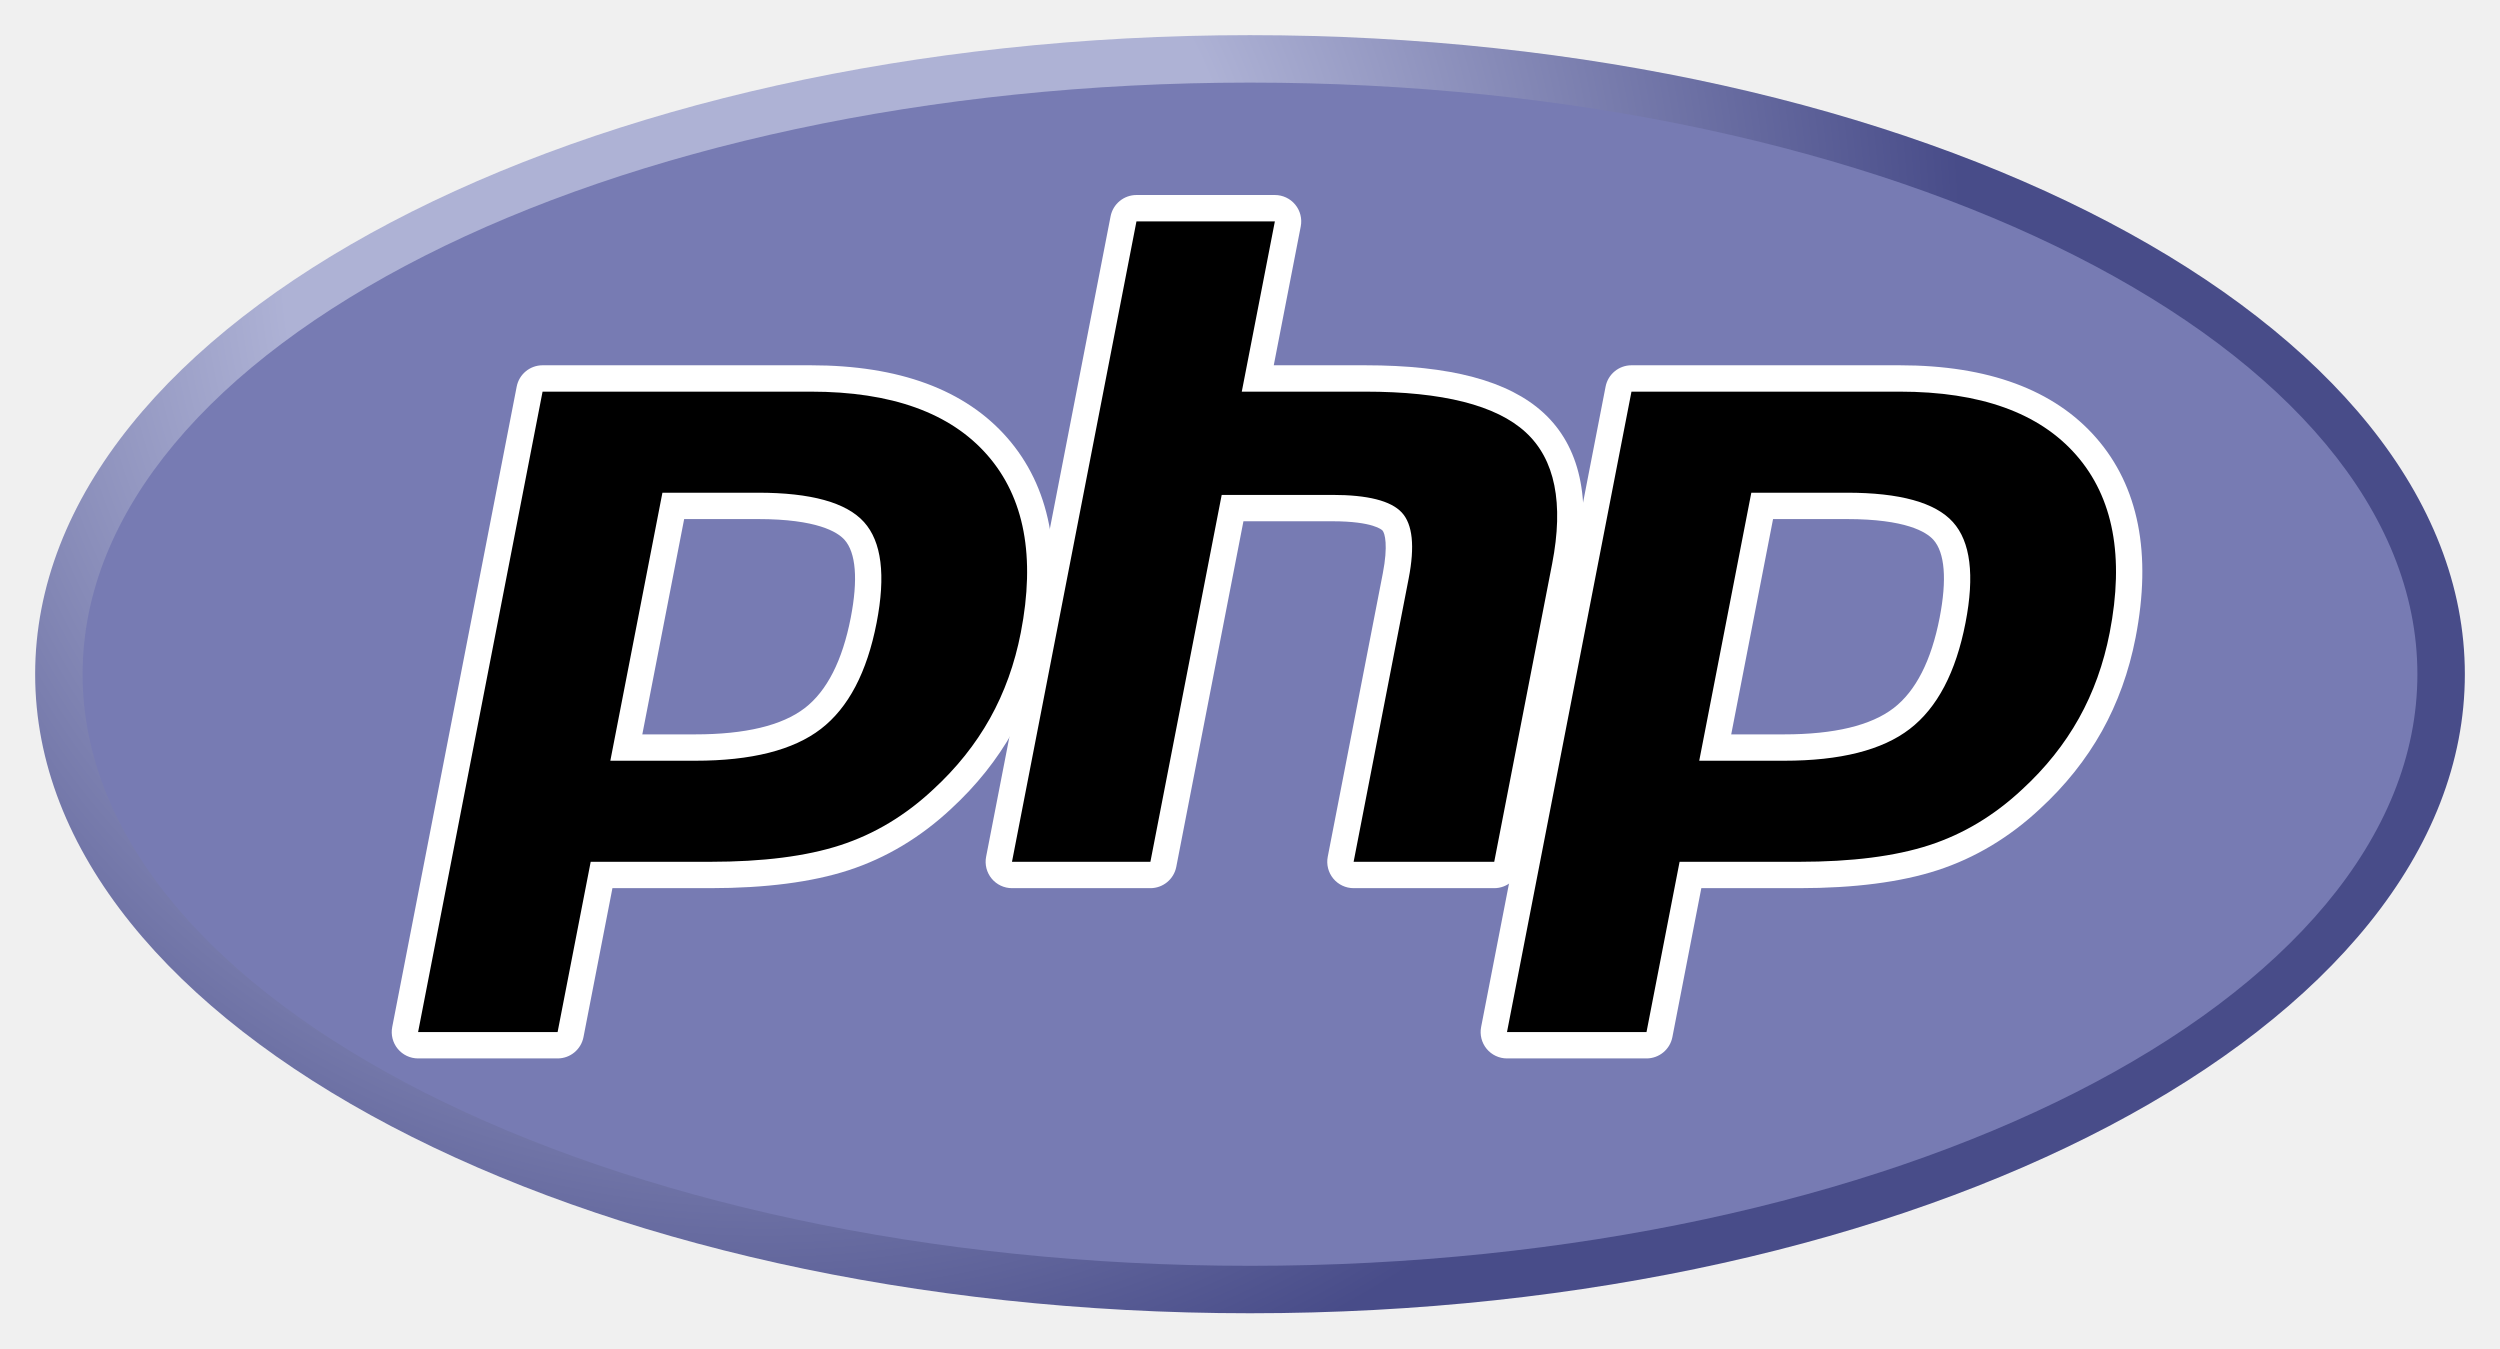
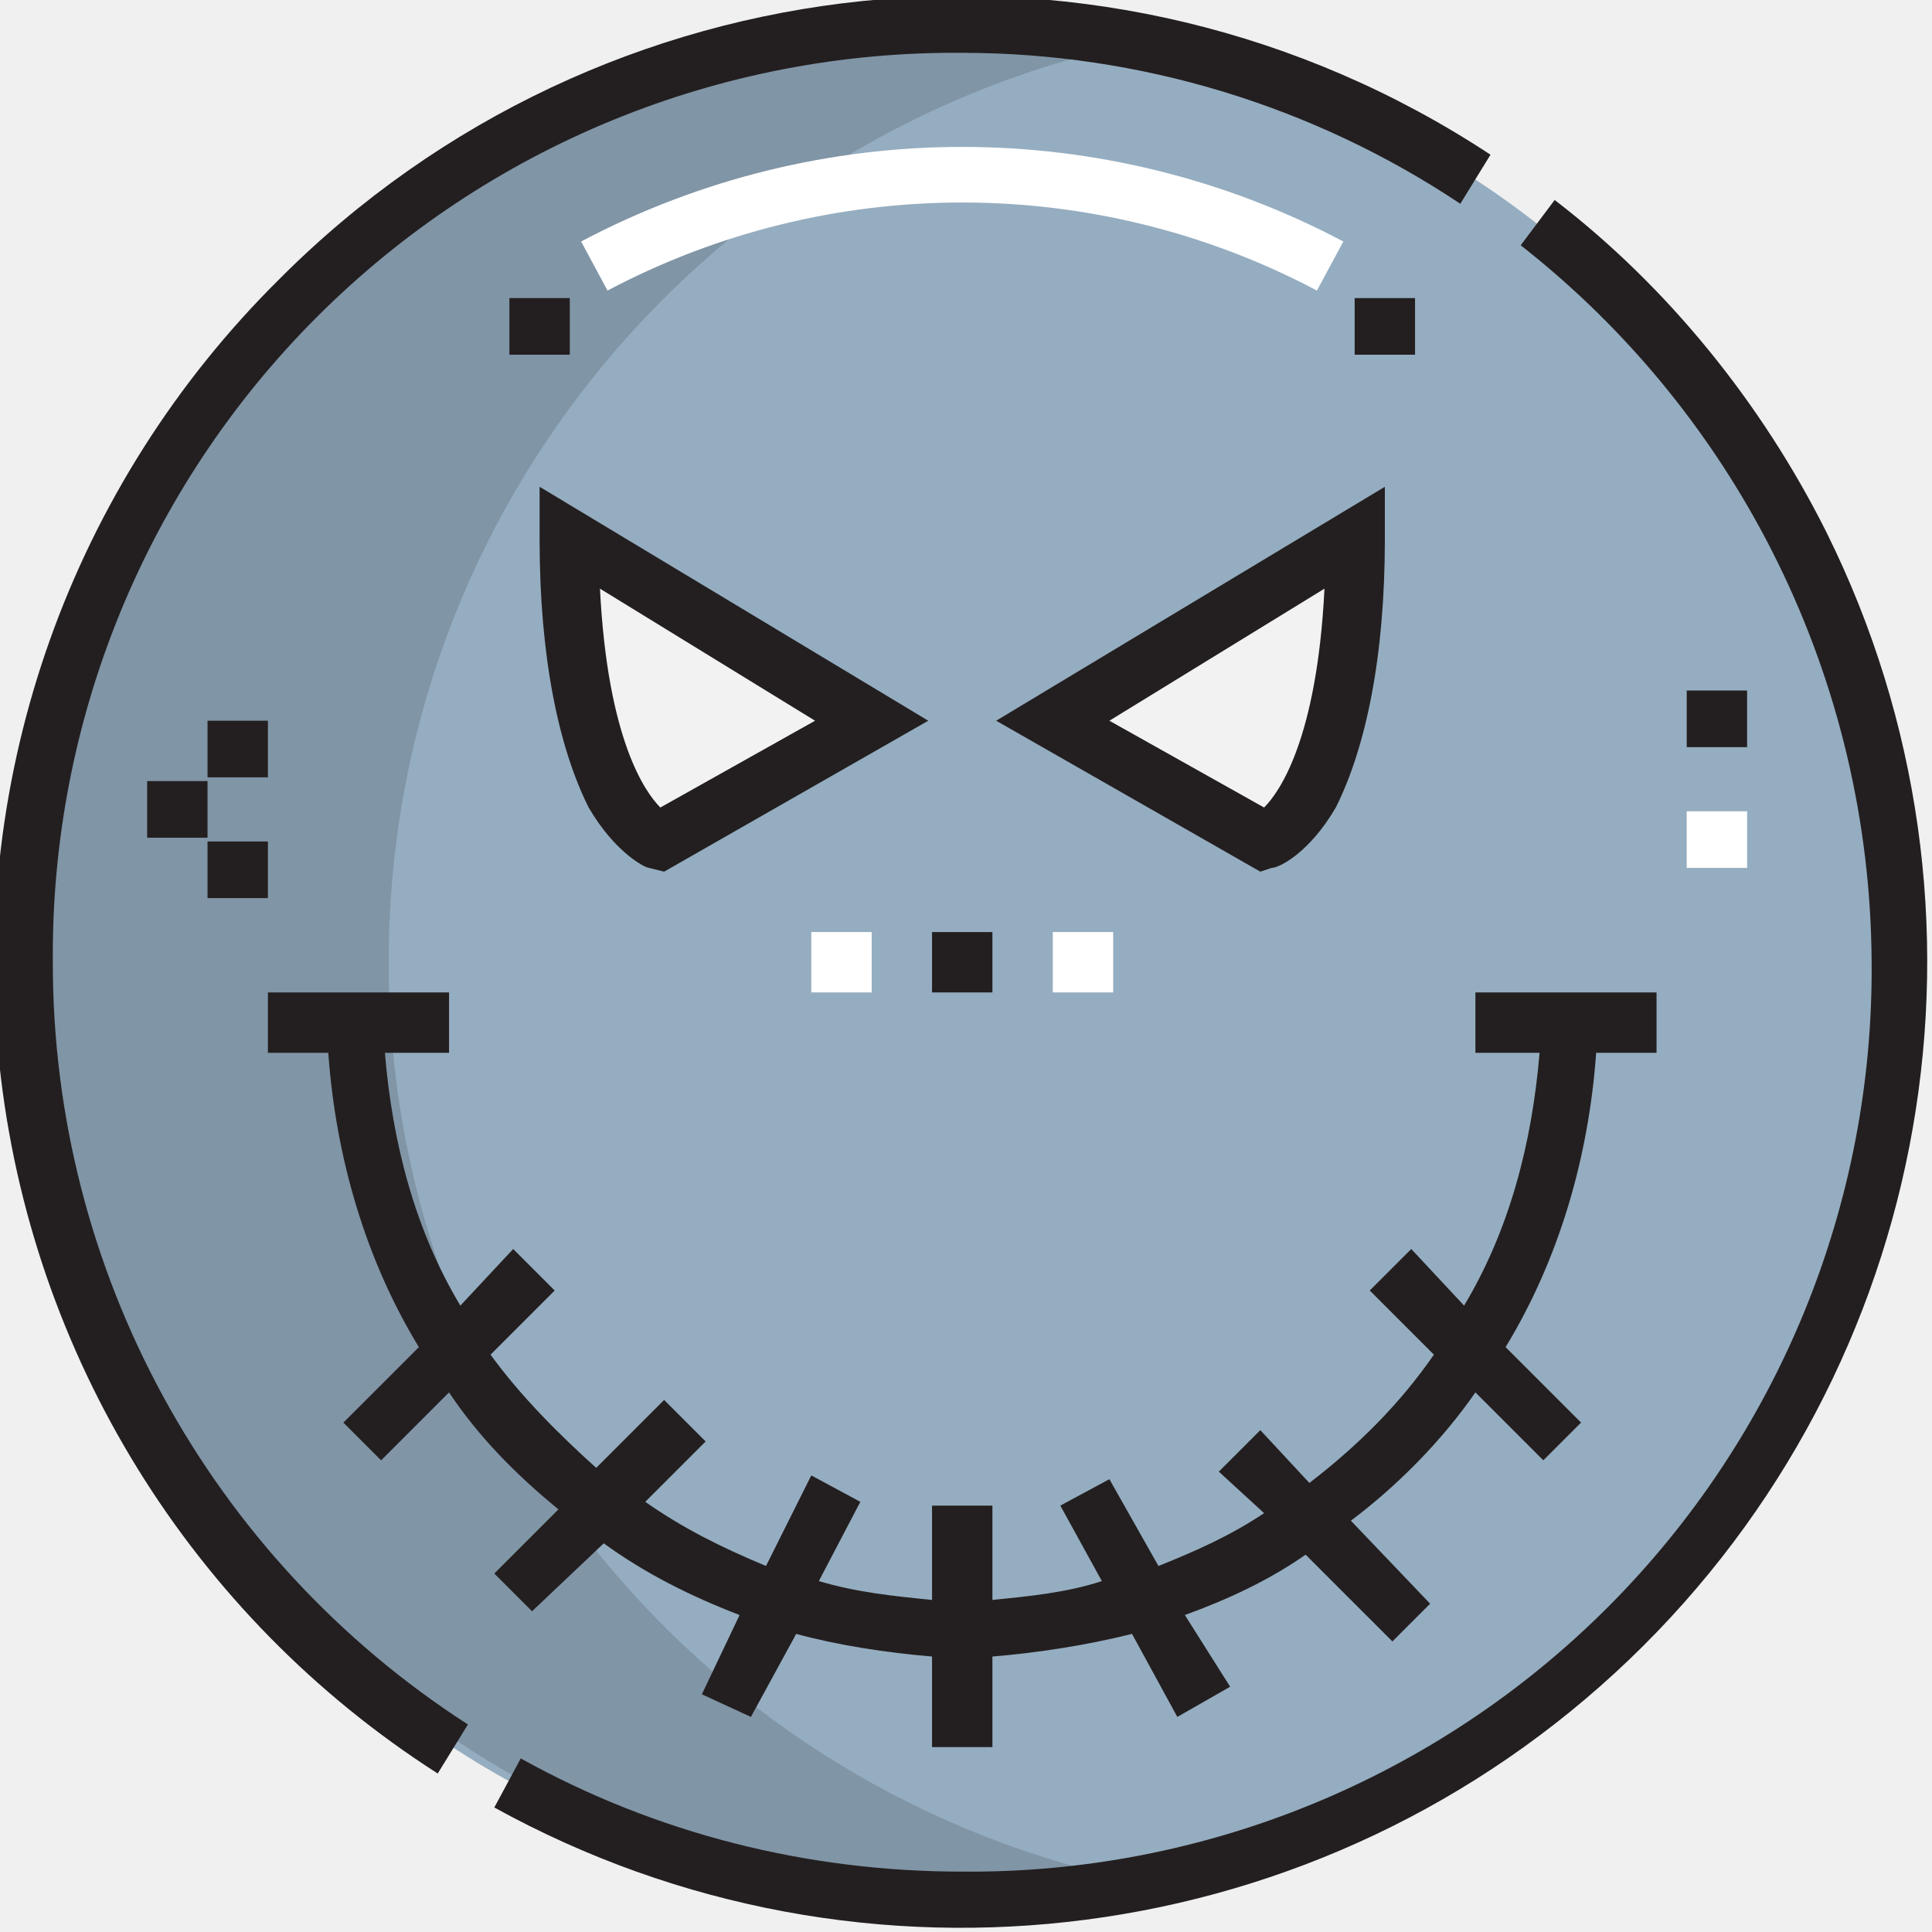
- <svg xmlns="http://www.w3.org/2000/svg" height="383.598" id="svg3430" version="1.1" viewBox="0 0 711.201 383.598" width="711.201" xml:space="preserve">
-   <defs id="defs3434">
-     <clipPath clipPathUnits="userSpaceOnUse" id="clipPath3444">
-       <path d="M 11.52,162 C 11.52,81.677 135.307,16.561 288,16.561 l 0,0 c 152.693,0 276.481,65.116 276.481,145.439 l 0,0 c 0,80.322 -123.788,145.439 -276.481,145.439 l 0,0 C 135.307,307.439 11.52,242.322 11.52,162" id="path3446" />
-     </clipPath>
-     <radialGradient cx="0" cy="0" fx="0" fy="0" gradientTransform="matrix(363.0579,0,0,-363.0579,177.52,256.3071)" gradientUnits="userSpaceOnUse" id="radialGradient3452" r="1" spreadMethod="pad">
-       <stop id="stop3454" offset="0" style="stop-opacity:1;stop-color:#aeb2d5" />
-       <stop id="stop3456" offset="0.3" style="stop-opacity:1;stop-color:#aeb2d5" />
-       <stop id="stop3458" offset="0.75" style="stop-opacity:1;stop-color:#484c89" />
-       <stop id="stop3460" offset="1" style="stop-opacity:1;stop-color:#484c89" />
-     </radialGradient>
-     <clipPath clipPathUnits="userSpaceOnUse" id="clipPath3468">
-       <path d="M 0,324 576,324 576,0 0,0 0,324 Z" id="path3470" />
-     </clipPath>
-     <clipPath clipPathUnits="userSpaceOnUse" id="clipPath3480">
-       <path d="M 0,324 576,324 576,0 0,0 0,324 Z" id="path3482" />
-     </clipPath>
-   </defs>
-   <g id="g3438" transform="matrix(1.25,0,0,-1.25,-4.4,394.2987)">
-     <g id="g3440">
-       <g clip-path="url(#clipPath3444)" id="g3442">
-         <g id="g3448">
-           <g id="g3450">
-             <path d="M 11.52,162 C 11.52,81.677 135.307,16.561 288,16.561 l 0,0 c 152.693,0 276.481,65.116 276.481,145.439 l 0,0 c 0,80.322 -123.788,145.439 -276.481,145.439 l 0,0 C 135.307,307.439 11.52,242.322 11.52,162" id="path3462" style="fill:url(#radialGradient3452);stroke:none" />
-           </g>
-         </g>
-       </g>
-     </g>
-     <g id="g3464">
-       <g clip-path="url(#clipPath3468)" id="g3466">
-         <g id="g3472" transform="translate(288,27.3594)">
-           <path d="M 0,0 C 146.729,0 265.68,60.281 265.68,134.641 265.68,209 146.729,269.282 0,269.282 -146.729,269.282 -265.68,209 -265.68,134.641 -265.68,60.281 -146.729,0 0,0" id="path3474" style="fill:#777bb3;fill-opacity:1;fill-rule:nonzero;stroke:none" />
-         </g>
-       </g>
-     </g>
-     <g id="g3476">
-       <g clip-path="url(#clipPath3480)" id="g3478">
-         <g id="g3484" transform="translate(161.7344,145.3066)">
-           <path d="m 0,0 c 12.065,0 21.072,2.225 26.771,6.611 5.638,4.341 9.532,11.862 11.573,22.353 1.903,9.806 1.178,16.653 -2.154,20.348 C 32.783,53.086 25.417,55 14.297,55 L -4.984,55 -15.673,0 0,0 Z m -63.063,-67.75 c -0.895,0 -1.745,0.4 -2.314,1.092 -0.57,0.691 -0.801,1.601 -0.63,2.48 L -37.679,81.573 C -37.405,82.982 -36.17,84 -34.734,84 L 26.32,84 C 45.508,84 59.79,78.79 68.767,68.513 77.792,58.182 80.579,43.741 77.05,25.592 75.614,18.198 73.144,11.331 69.709,5.183 66.27,-0.972 61.725,-6.667 56.198,-11.747 49.582,-17.939 42.094,-22.429 33.962,-25.071 25.959,-27.678 15.681,-29 3.414,-29 l -24.722,0 -7.06,-36.322 c -0.274,-1.41 -1.508,-2.428 -2.944,-2.428 l -31.751,0 z" id="path3486" style="fill:#000000;fill-opacity:1;fill-rule:nonzero;stroke:none" />
-         </g>
-         <g id="g3488" transform="translate(159.2236,197.3071)">
-           <path d="m 0,0 16.808,0 c 13.421,0 18.083,-2.945 19.667,-4.7 2.628,-2.914 3.124,-9.058 1.435,-17.767 C 36.012,-32.217 32.494,-39.13 27.452,-43.012 22.29,-46.986 13.898,-49 2.511,-49 L -9.523,-49 0,0 Z m 28.831,35 -61.055,0 c -2.872,0 -5.341,-2.036 -5.889,-4.855 l -28.328,-145.751 c -0.342,-1.759 0.12,-3.578 1.259,-4.961 1.14,-1.383 2.838,-2.183 4.63,-2.183 l 31.75,0 c 2.873,0 5.342,2.036 5.89,4.855 l 6.588,33.895 22.249,0 c 12.582,0 23.174,1.372 31.479,4.077 8.541,2.775 16.399,7.48 23.354,13.984 5.752,5.292 10.49,11.232 14.08,17.657 3.591,6.427 6.171,13.594 7.668,21.302 3.715,19.104 0.697,34.402 -8.969,45.466 C 63.965,29.444 48.923,35 28.831,35 m -45.633,-90 19.313,0 c 12.801,0 22.336,2.411 28.601,7.234 6.266,4.824 10.492,12.875 12.688,24.157 2.101,10.832 1.144,18.476 -2.871,22.929 C 36.909,3.773 28.87,6 16.808,6 L -4.946,6 -16.802,-55 M 28.831,29 C 47.198,29 60.597,24.18 69.019,14.539 77.44,4.898 79.976,-8.559 76.616,-25.836 75.233,-32.953 72.894,-39.46 69.601,-45.355 66.304,-51.254 61.999,-56.648 56.679,-61.539 50.339,-67.472 43.296,-71.7 35.546,-74.218 27.796,-76.743 17.925,-78 5.925,-78 l -27.196,0 -7.531,-38.75 -31.75,0 28.328,145.75 61.055,0" id="path3490" style="fill:#ffffff;fill-opacity:1;fill-rule:nonzero;stroke:none" />
-         </g>
-         <g id="g3492" transform="translate(311.583,116.3066)">
-           <path d="m 0,0 c -0.896,0 -1.745,0.4 -2.314,1.092 -0.571,0.691 -0.802,1.6 -0.631,2.48 L 9.586,68.061 C 10.778,74.194 10.484,78.596 8.759,80.456 7.703,81.593 4.531,83.5 -4.848,83.5 L -27.55,83.5 -43.305,2.428 C -43.579,1.018 -44.814,0 -46.25,0 l -31.5,0 c -0.896,0 -1.745,0.4 -2.315,1.092 -0.57,0.691 -0.801,1.601 -0.63,2.48 l 28.328,145.751 c 0.274,1.409 1.509,2.427 2.945,2.427 l 31.5,0 c 0.896,0 1.745,-0.4 2.315,-1.091 0.57,-0.692 0.801,-1.601 0.63,-2.481 L -21.813,113 2.609,113 c 18.605,0 31.221,-3.28 38.569,-10.028 7.49,-6.884 9.827,-17.891 6.947,-32.719 L 34.945,2.428 C 34.671,1.018 33.437,0 32,0 L 0,0 Z" id="path3494" style="fill:#000000;fill-opacity:1;fill-rule:nonzero;stroke:none" />
-         </g>
-         <g id="g3496" transform="translate(293.6611,271.0571)">
-           <path d="m 0,0 -31.5,0 c -2.873,0 -5.342,-2.036 -5.89,-4.855 l -28.328,-145.751 c -0.342,-1.759 0.12,-3.578 1.26,-4.961 1.14,-1.383 2.838,-2.183 4.63,-2.183 l 31.5,0 c 2.872,0 5.342,2.036 5.89,4.855 l 15.283,78.645 20.229,0 c 9.363,0 11.328,-2 11.407,-2.086 0.568,-0.611 1.315,-3.441 0.082,-9.781 l -12.531,-64.489 c -0.342,-1.759 0.12,-3.578 1.26,-4.961 1.14,-1.383 2.838,-2.183 4.63,-2.183 l 32,0 c 2.872,0 5.342,2.036 5.89,4.855 l 13.179,67.825 c 3.093,15.921 0.447,27.864 -7.861,35.5 -7.928,7.281 -21.208,10.82 -40.599,10.82 l -20.784,0 6.143,31.605 C 6.231,-5.386 5.77,-3.566 4.63,-2.184 3.49,-0.801 1.792,0 0,0 m 0,-6 -7.531,-38.75 28.062,0 c 17.657,0 29.836,-3.082 36.539,-9.238 6.703,-6.16 8.711,-16.141 6.032,-29.938 l -13.18,-67.824 -32,0 12.531,64.488 c 1.426,7.336 0.902,12.34 -1.574,15.008 -2.477,2.668 -7.746,4.004 -15.805,4.004 l -25.176,0 -16.226,-83.5 -31.5,0 L -31.5,-6 0,-6" id="path3498" style="fill:#ffffff;fill-opacity:1;fill-rule:nonzero;stroke:none" />
-         </g>
-         <g id="g3500" transform="translate(409.5498,145.3066)">
-           <path d="m 0,0 c 12.065,0 21.072,2.225 26.771,6.611 5.638,4.34 9.532,11.861 11.574,22.353 1.903,9.806 1.178,16.653 -2.155,20.348 C 32.783,53.086 25.417,55 14.297,55 L -4.984,55 -15.673,0 0,0 Z m -63.062,-67.75 c -0.895,0 -1.745,0.4 -2.314,1.092 -0.57,0.691 -0.802,1.601 -0.631,2.48 L -37.679,81.573 C -37.404,82.982 -36.17,84 -34.733,84 L 26.32,84 C 45.509,84 59.79,78.79 68.768,68.513 77.793,58.183 80.579,43.742 77.051,25.592 75.613,18.198 73.144,11.331 69.709,5.183 66.27,-0.972 61.725,-6.667 56.198,-11.747 49.582,-17.939 42.094,-22.429 33.962,-25.071 25.959,-27.678 15.681,-29 3.414,-29 l -24.723,0 -7.057,-36.322 c -0.275,-1.41 -1.509,-2.428 -2.946,-2.428 l -31.75,0 z" id="path3502" style="fill:#000000;fill-opacity:1;fill-rule:nonzero;stroke:none" />
-         </g>
-         <g id="g3504" transform="translate(407.0391,197.3071)">
-           <path d="M 0,0 16.808,0 C 30.229,0 34.891,-2.945 36.475,-4.7 39.104,-7.614 39.6,-13.758 37.91,-22.466 36.012,-32.217 32.493,-39.13 27.452,-43.012 22.29,-46.986 13.898,-49 2.511,-49 L -9.522,-49 0,0 Z m 28.831,35 -61.054,0 c -2.872,0 -5.341,-2.036 -5.889,-4.855 L -66.44,-115.606 c -0.342,-1.759 0.12,-3.578 1.259,-4.961 1.14,-1.383 2.838,-2.183 4.63,-2.183 l 31.75,0 c 2.872,0 5.342,2.036 5.89,4.855 l 6.587,33.895 22.249,0 c 12.582,0 23.174,1.372 31.479,4.077 8.541,2.775 16.401,7.481 23.356,13.986 5.752,5.291 10.488,11.23 14.078,17.655 3.591,6.427 6.171,13.594 7.668,21.302 3.715,19.105 0.697,34.403 -8.969,45.467 C 63.965,29.444 48.924,35 28.831,35 m -45.632,-90 19.312,0 c 12.801,0 22.336,2.411 28.601,7.234 6.267,4.824 10.492,12.875 12.688,24.157 2.102,10.832 1.145,18.476 -2.871,22.929 C 36.909,3.773 28.87,6 16.808,6 L -4.946,6 -16.801,-55 M 28.831,29 C 47.198,29 60.597,24.18 69.019,14.539 77.441,4.898 79.976,-8.559 76.616,-25.836 75.233,-32.953 72.894,-39.46 69.601,-45.355 66.304,-51.254 61.999,-56.648 56.679,-61.539 50.339,-67.472 43.296,-71.7 35.546,-74.218 27.796,-76.743 17.925,-78 5.925,-78 l -27.196,0 -7.53,-38.75 -31.75,0 28.328,145.75 61.054,0" id="path3506" style="fill:#ffffff;fill-opacity:1;fill-rule:nonzero;stroke:none" />
-         </g>
-       </g>
-     </g>
+ <svg xmlns="http://www.w3.org/2000/svg" viewBox="1 1 512 512">
+   <path d="M256 8a248 248 0 110 496 248 248 0 010-496zm0 0" fill="#95adc0" />
+   <path d="M104 256c0-121 86-221 200-244a248 248 0 100 488 249 249 0 01-200-244zm0 0" fill="#8095a6" />
+   <path d="M280 192l80-48c0 72-24 80-24 80zm0 0M232 192l-56 32s-24-8-24-80zm0 0" fill="#f2f2f2" />
+   <path d="M280 248h16v16h-16zm0 0M216 248h16v16h-16zm0 0M350 78a201 201 0 00-188 0l-7-13a216 216 0 01202 0zm0 0M448 216h16v15h-16zm0 0" fill="#fff" />
+   <g fill="#231f20">
+     <path d="M15 256A239 239 0 01256 15c47 0 93 14 132 40l8-13A255 255 0 0075 75a255 255 0 0042 396l8-13A240 240 0 0115 256zm0 0M485 142c-17-34-42-65-72-88l-9 12a243 243 0 0193 190 239 239 0 01-241 241c-41 0-81-10-117-30l-7 13a256 256 0 00353-338zm0 0" />
+     <path d="M173 231l4 1 70-40-103-62v14c0 31 5 55 13 71 7 12 15 16 16 16zm44-39l-41 23c-4-4-14-18-16-58zm0 0M335 232l3-1c2 0 10-4 17-16 8-16 13-40 13-71v-14l-103 62zm1-17l-41-23 57-35c-2 40-12 54-16 58zm0 0M142 428l19-18c11 8 23 14 36 19l-10 21 13 6 12-22c11 3 24 5 36 6v24h16v-24c12-1 25-3 37-6l12 22 14-8-12-19c11-4 22-9 32-16l23 23 10-10-21-22c12-9 24-21 33-34l18 18 10-10-20-20c14-23 22-50 24-78h16v-16h-48v16h17c-2 24-8 47-20 67l-14-15-11 11 17 17c-9 13-20 24-33 34l-13-14-11 11 12 11c-9 6-18 10-28 14l-13-23-13 7 11 20c-9 3-19 4-29 5v-25h-16v25c-10-1-20-2-30-5l11-21-13-7-12 24c-12-5-22-10-32-17l16-16-11-11-18 18c-10-9-20-19-28-30l17-17-11-11-14 15c-12-20-18-43-20-67h17v-16H72v16h16c2 28 10 55 24 78l-20 20 10 10 18-18c8 12 18 22 29 31l-17 17zm0 0M248 248h16v16h-16zm0 0M136 80h16v15h-16zm0 0M360 80h16v15h-16zm0 0M448 184h16v15h-16zm0 0M56 192h16v15H56zm0 0M40 208h16v15H40zm0 0M56 224h16v15H56zm0 0" />
  </g>
</svg>
